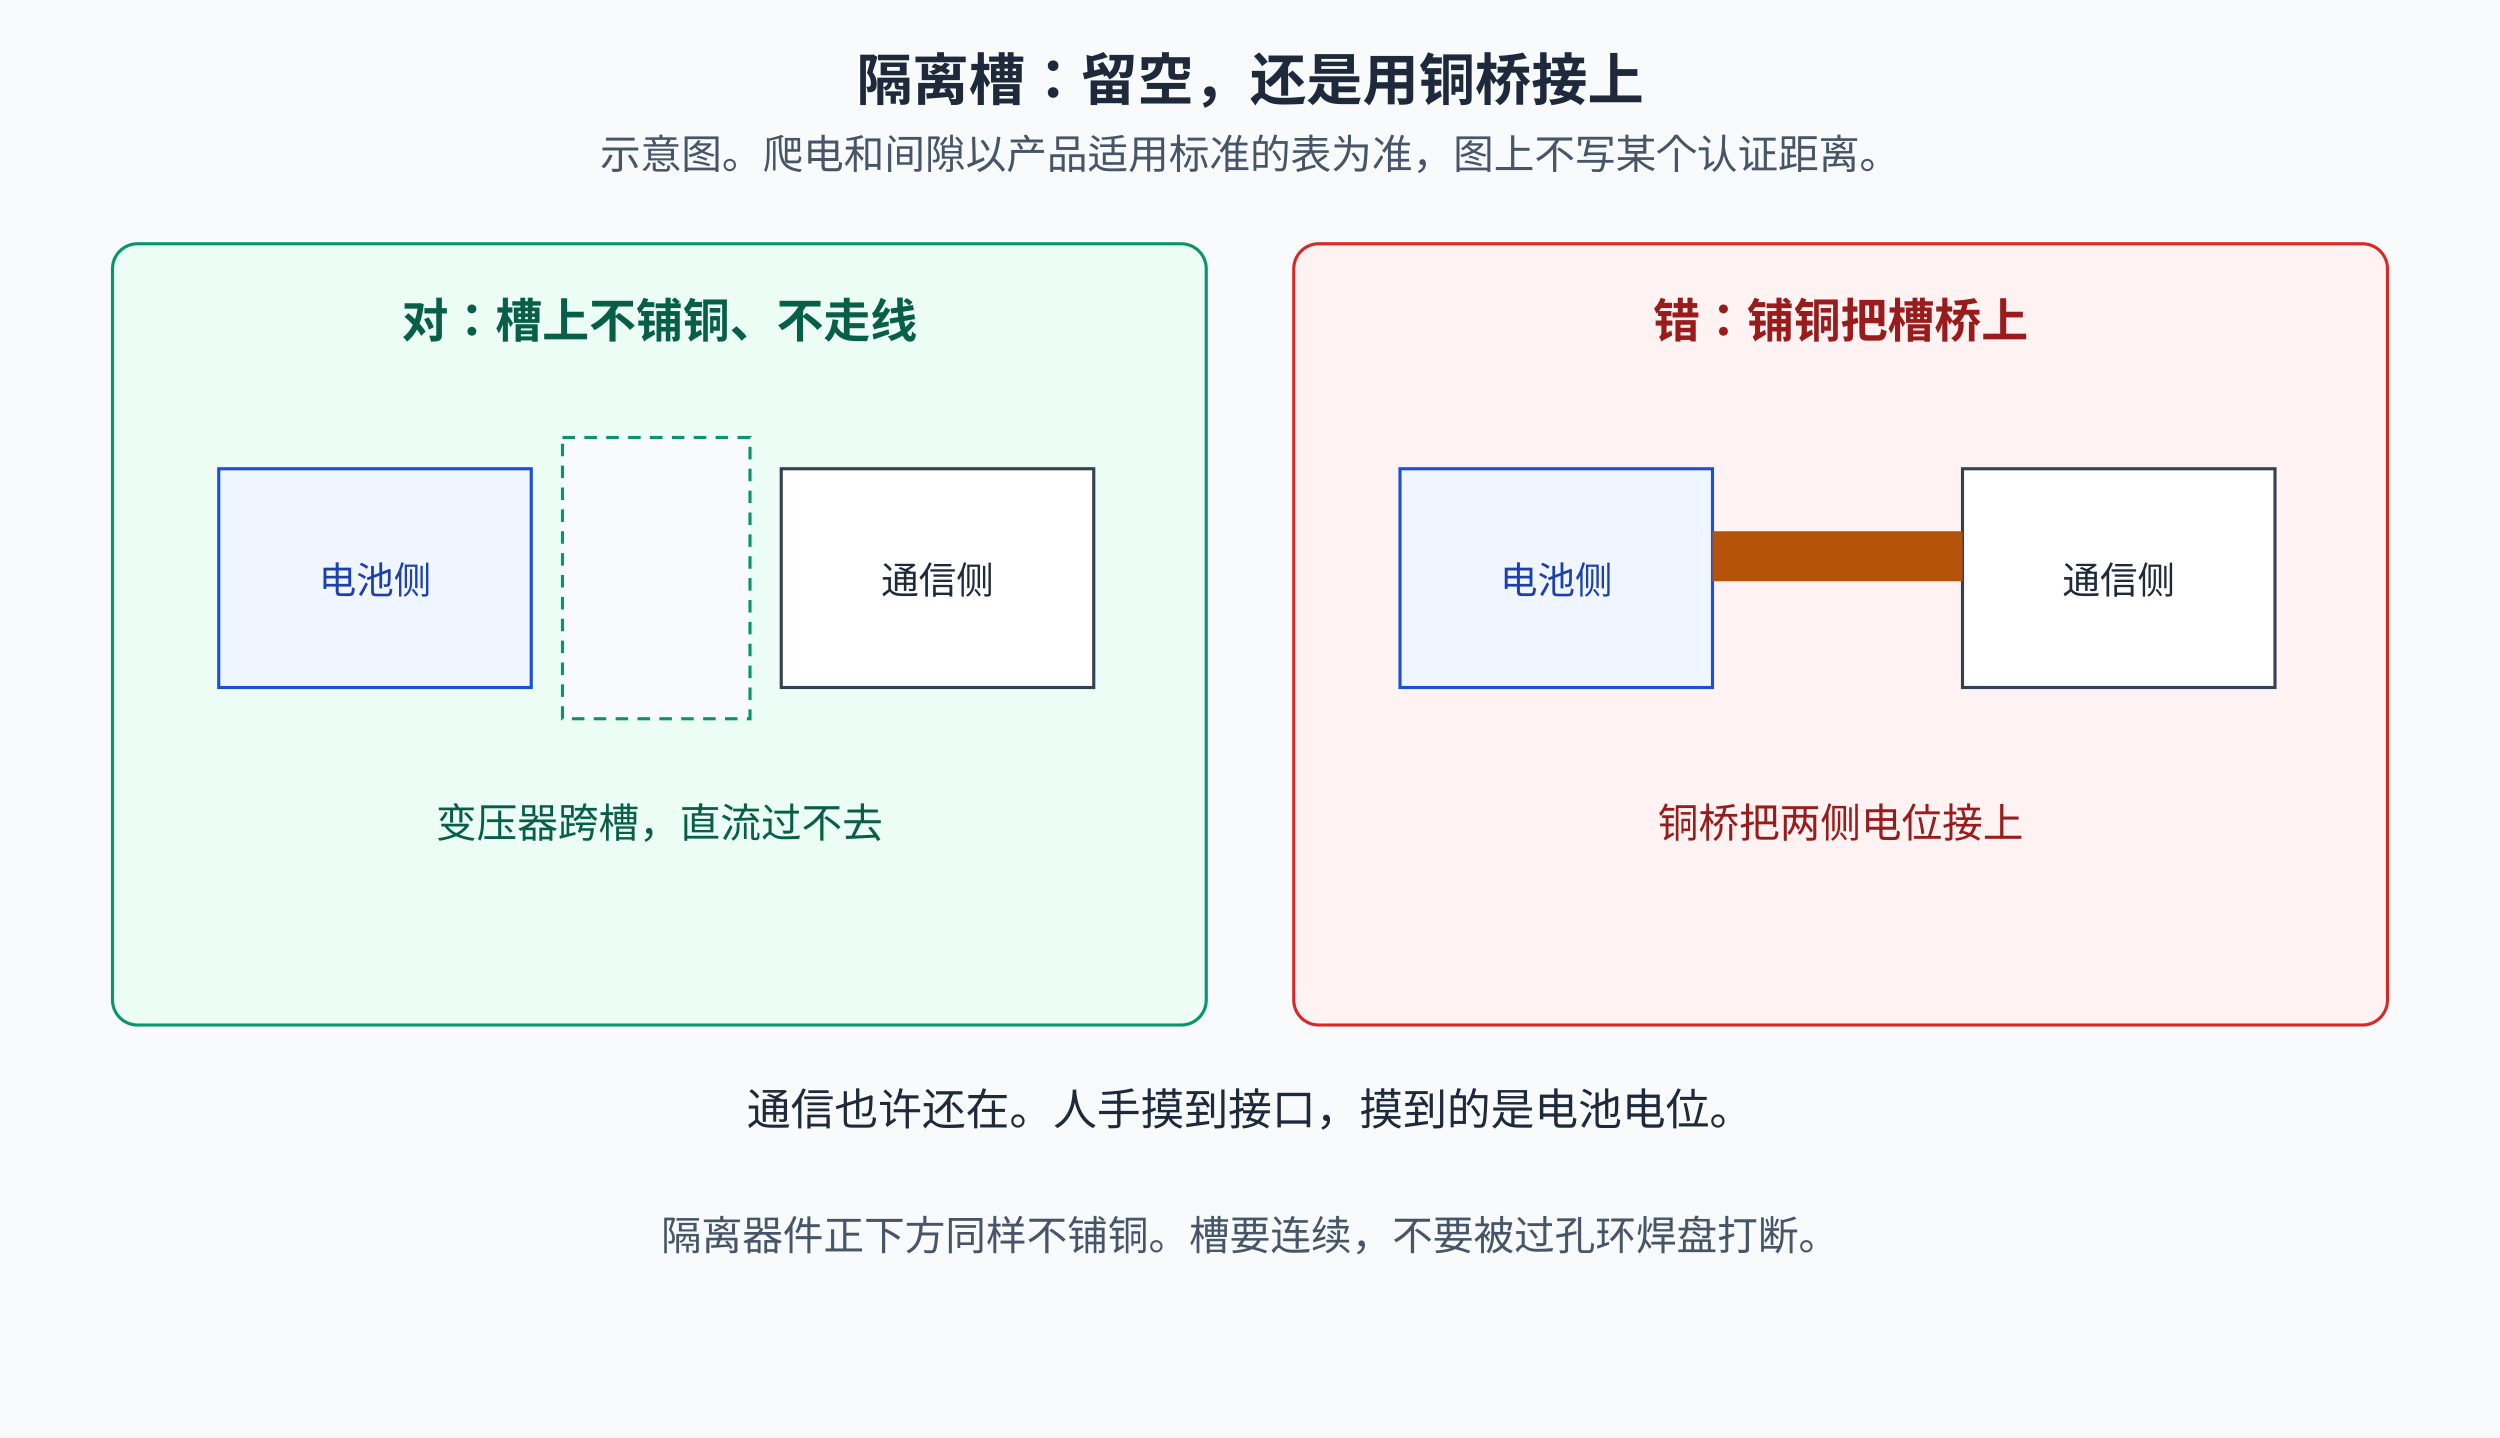
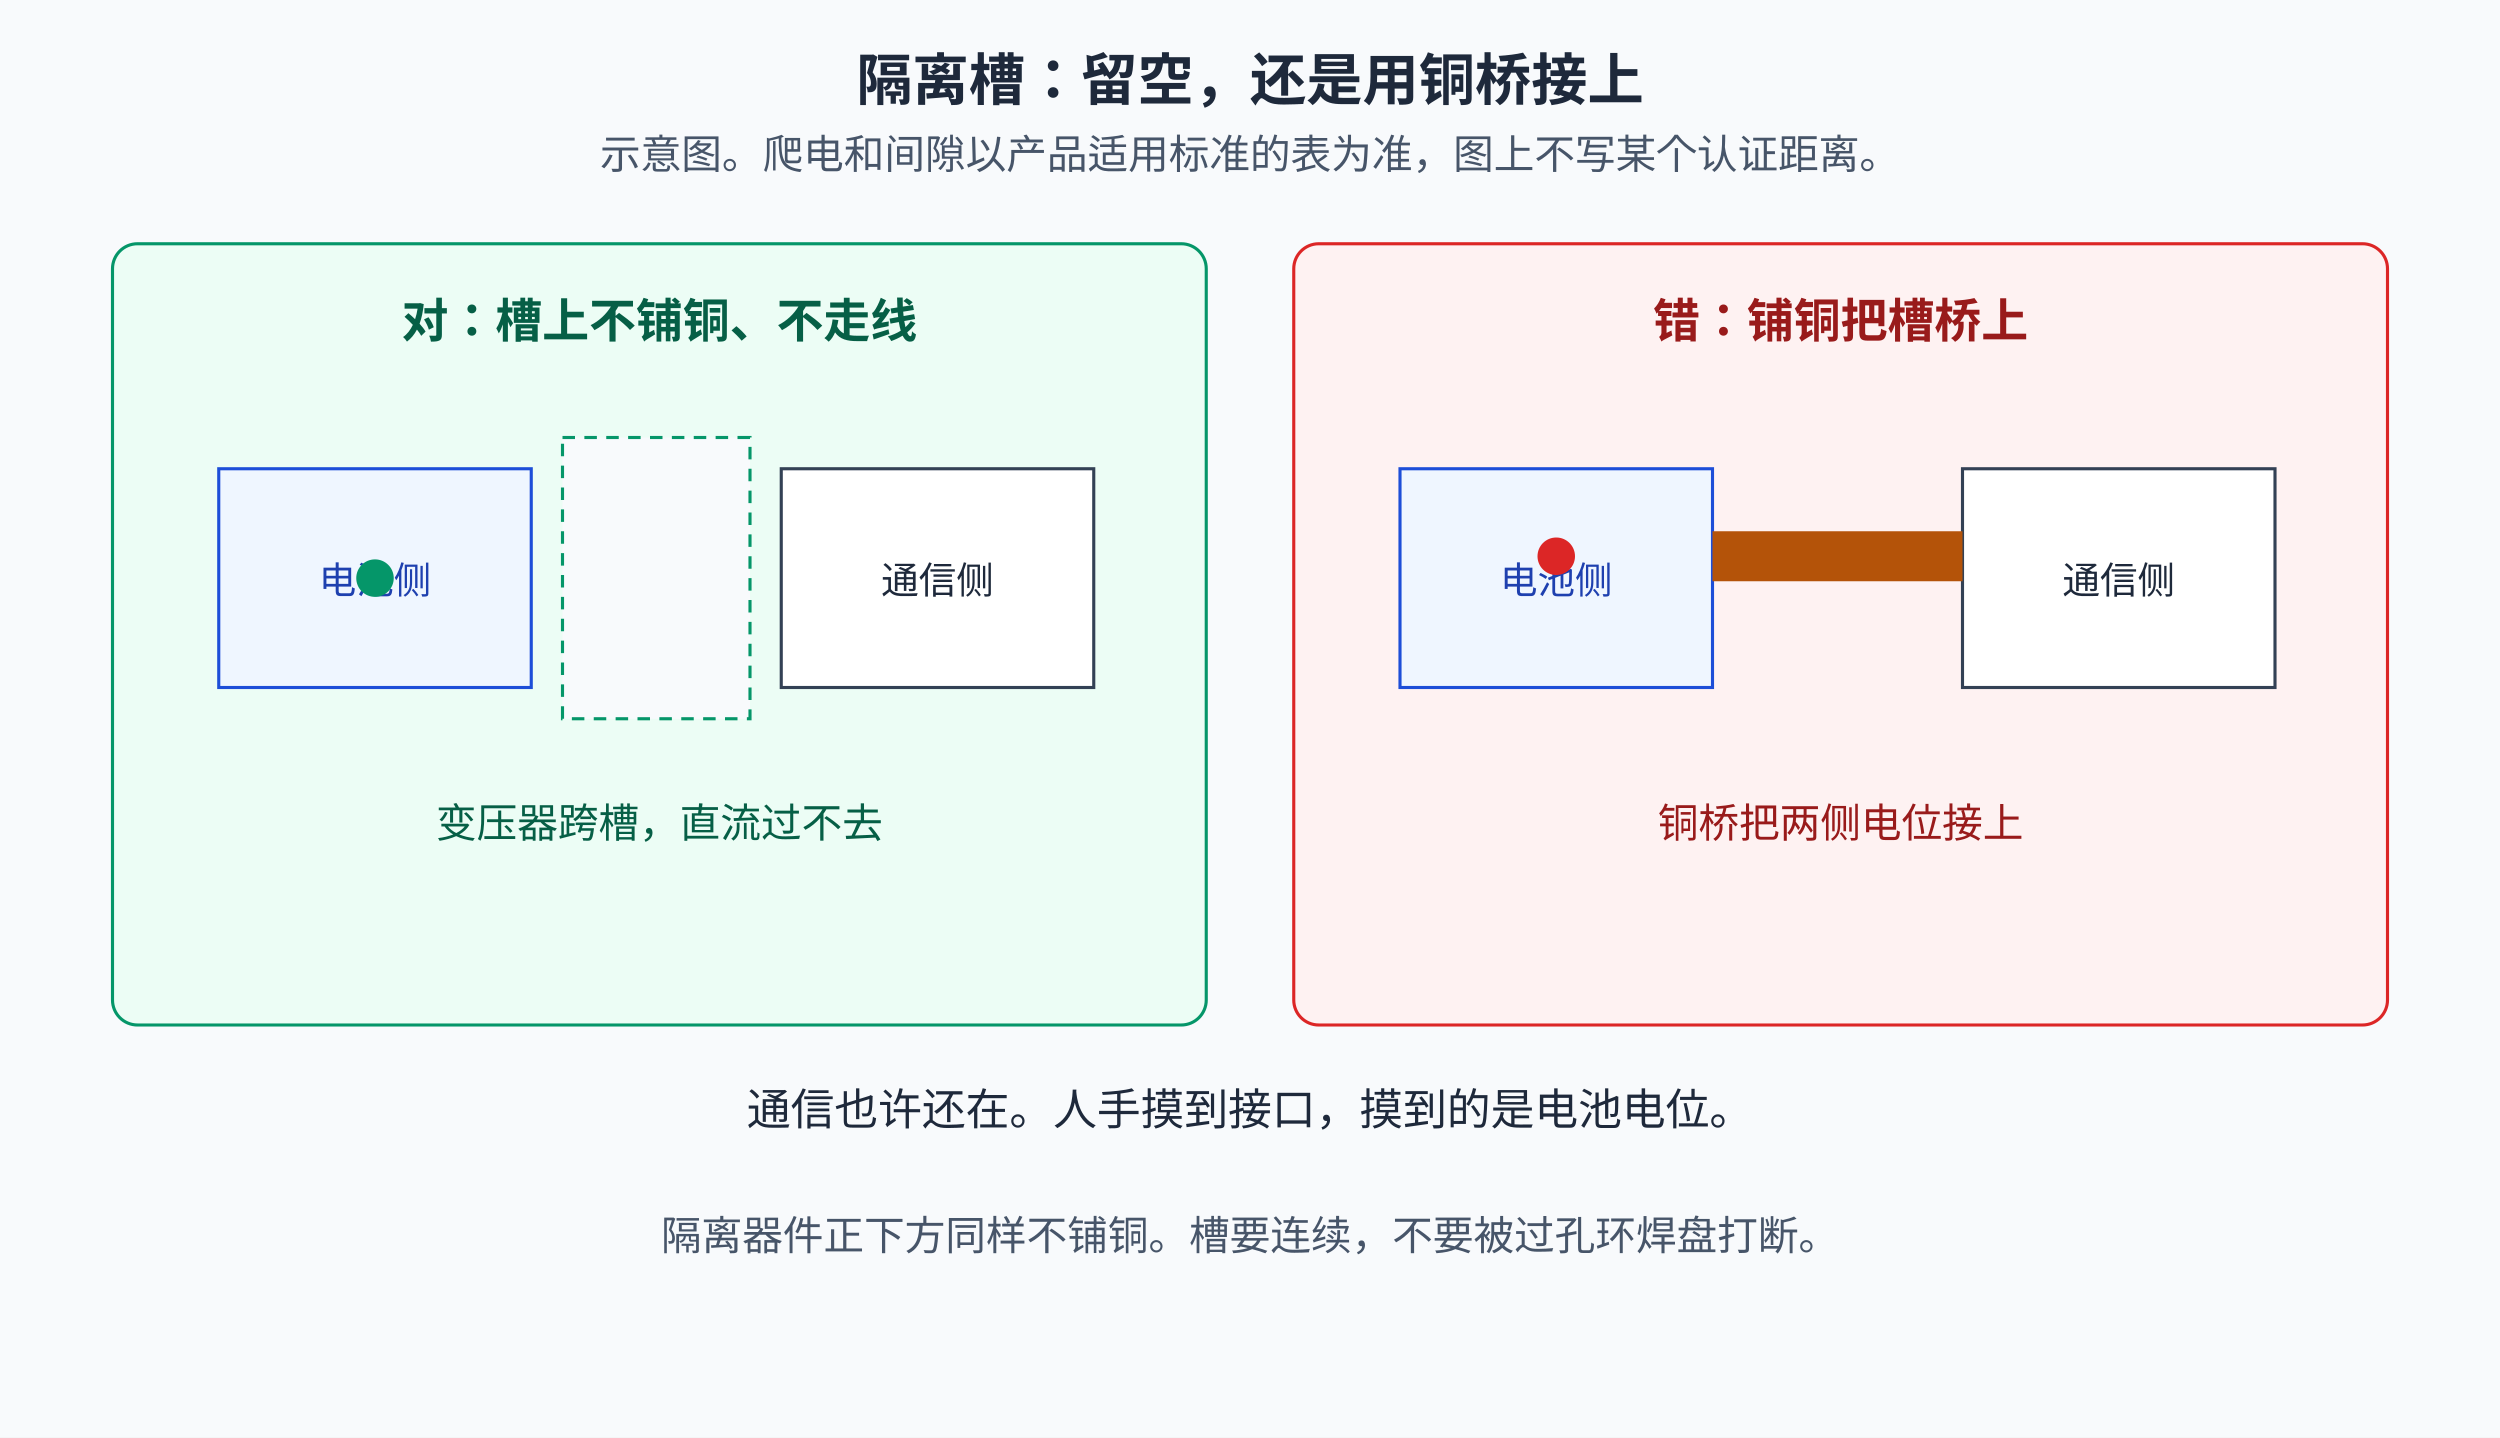
<svg xmlns="http://www.w3.org/2000/svg" width="800" height="460" viewBox="0 0 800 460">
  <rect width="800" height="460" fill="#f8fafc" />
  <style>
  text{font-family:"Segoe UI","Microsoft YaHei",sans-serif;}
  /* 深色模式：GitHub 深色主题下对调底色与文字色，只覆盖配色，不动几何与动画。
     stroke="#fff" 保持白色——那是彩色徽标上的勾选，不在覆盖范围内。 */
  @media (prefers-color-scheme: dark){
  rect[fill="#f8fafc"]{fill:#0f172a}
  rect[fill="#fff"]{fill:#1e293b}
  [fill="#f1f5f9"]{fill:#1e293b}
  [stroke="#f1f5f9"]{stroke:#1e293b}
  [fill="#e2e8f0"]{fill:#334155}
  [stroke="#e2e8f0"]{stroke:#334155}
  [fill="#cbd5e1"]{fill:#475569}
  [stroke="#cbd5e1"]{stroke:#475569}
  [fill="#64748b"]{fill:#94a3b8}
  [stroke="#64748b"]{stroke:#94a3b8}
  [fill="#475569"]{fill:#cbd5e1}
  [stroke="#475569"]{stroke:#cbd5e1}
  [fill="#334155"]{fill:#e2e8f0}
  [stroke="#334155"]{stroke:#e2e8f0}
  [fill="#1e293b"]{fill:#f1f5f9}
  [stroke="#1e293b"]{stroke:#f1f5f9}
  [fill="#dbeafe"]{fill:#1e3a8a}
  [stroke="#dbeafe"]{stroke:#1e3a8a}
  [fill="#eff6ff"]{fill:#172554}
  [stroke="#eff6ff"]{stroke:#172554}
  [fill="#bfdbfe"]{fill:#1e40af}
  [stroke="#bfdbfe"]{stroke:#1e40af}
  [fill="#1d4ed8"]{fill:#60a5fa}
  [stroke="#1d4ed8"]{stroke:#60a5fa}
  [fill="#1e40af"]{fill:#93c5fd}
  [stroke="#1e40af"]{stroke:#93c5fd}
  [fill="#2563eb"]{fill:#60a5fa}
  [stroke="#2563eb"]{stroke:#60a5fa}
  [fill="#3b82f6"]{fill:#60a5fa}
  [stroke="#3b82f6"]{stroke:#60a5fa}
  [fill="#ecfdf5"]{fill:#022c22}
  [stroke="#ecfdf5"]{stroke:#022c22}
  [fill="#a7f3d0"]{fill:#065f46}
  [stroke="#a7f3d0"]{stroke:#065f46}
  [fill="#86efac"]{fill:#166534}
  [stroke="#86efac"]{stroke:#166534}
  [fill="#065f46"]{fill:#6ee7b7}
  [stroke="#065f46"]{stroke:#6ee7b7}
  [fill="#059669"]{fill:#34d399}
  [stroke="#059669"]{stroke:#34d399}
  [fill="#fef2f2"]{fill:#450a0a}
  [stroke="#fef2f2"]{stroke:#450a0a}
  [fill="#fecaca"]{fill:#7f1d1d}
  [stroke="#fecaca"]{stroke:#7f1d1d}
  [fill="#fca5a5"]{fill:#b91c1c}
  [stroke="#fca5a5"]{stroke:#b91c1c}
  [fill="#991b1b"]{fill:#fca5a5}
  [stroke="#991b1b"]{stroke:#fca5a5}
  [fill="#dc2626"]{fill:#f87171}
  [stroke="#dc2626"]{stroke:#f87171}
  [fill="#fffbeb"]{fill:#451a03}
  [stroke="#fffbeb"]{stroke:#451a03}
  [fill="#fef3c7"]{fill:#78350f}
  [stroke="#fef3c7"]{stroke:#78350f}
  [fill="#92400e"]{fill:#fcd34d}
  [stroke="#92400e"]{stroke:#fcd34d}
  [fill="#b45309"]{fill:#fbbf24}
  [stroke="#b45309"]{stroke:#fbbf24}
  }
</style>
  <text x="400" y="32" text-anchor="middle" font-size="18" font-weight="bold" fill="#1e293b">隔离槽：留空，还是用铜桥接上</text>
  <text x="400" y="54" text-anchor="middle" font-size="13" fill="#475569">示意图。爬电和间隙以产品适用标准的表为准，图上不写某个认证距离。</text>
  <rect x="36" y="78" width="350" height="250" rx="8" fill="#ecfdf5" stroke="#059669" />
  <text x="211" y="108" text-anchor="middle" font-size="15" font-weight="bold" fill="#065f46">对：槽上不铺铜、不走线</text>
  <rect x="70" y="150" width="100" height="70" fill="#eff6ff" stroke="#1d4ed8" />
  <text x="120" y="190" text-anchor="middle" font-size="12" fill="#1e40af">电池侧</text>
  <rect x="250" y="150" width="100" height="70" fill="#fff" stroke="#334155" />
  <text x="300" y="190" text-anchor="middle" font-size="12" fill="#1e293b">通信侧</text>
  <rect x="180" y="140" width="60" height="90" fill="#f8fafc" stroke="#059669" stroke-dasharray="4 3" />
  <text x="211" y="268" text-anchor="middle" font-size="13" fill="#065f46">变压器跨槽，直流过不去</text>
  <rect x="414" y="78" width="350" height="250" rx="8" fill="#fef2f2" stroke="#dc2626" />
  <text x="589" y="108" text-anchor="middle" font-size="15" font-weight="bold" fill="#991b1b">错：铺铜把槽桥上</text>
  <rect x="448" y="150" width="100" height="70" fill="#eff6ff" stroke="#1d4ed8" />
  <text x="498" y="190" text-anchor="middle" font-size="12" fill="#1e40af">电池侧</text>
  <rect x="628" y="150" width="100" height="70" fill="#fff" stroke="#334155" />
  <text x="678" y="190" text-anchor="middle" font-size="12" fill="#1e293b">通信侧</text>
  <rect x="548" y="170" width="80" height="16" fill="#b45309">
    <animate attributeName="opacity" values="0.3;1;0.3" keyTimes="0;0.5;1" dur="1.5s" repeatCount="indefinite" />
  </rect>
  <text x="589" y="268" text-anchor="middle" font-size="13" fill="#991b1b">铜桥把两侧电位接上</text>
+   <circle r="6" fill="#059669" cx="120" cy="185">
+     <animate attributeName="cx" values="120;175;175;120" keyTimes="0;0.3;0.7;1" dur="4s" repeatCount="indefinite" />
+   </circle>
+   <circle r="6" fill="#dc2626" cx="498" cy="178">
+     <animate attributeName="cx" values="498;588;678;498" keyTimes="0;0.4;0.7;1" dur="4s" repeatCount="indefinite" />
+   </circle>
  <text x="400" y="360" text-anchor="middle" font-size="14" fill="#1e293b">通信也许还在。人手摸到接口，摸到的是电池电位。</text>
  <text x="400" y="400" text-anchor="middle" font-size="13" fill="#475569">隔离器件正下方同样不铺铜。槽要连续，不要被过孔环焊盘打断。</text>
</svg>
